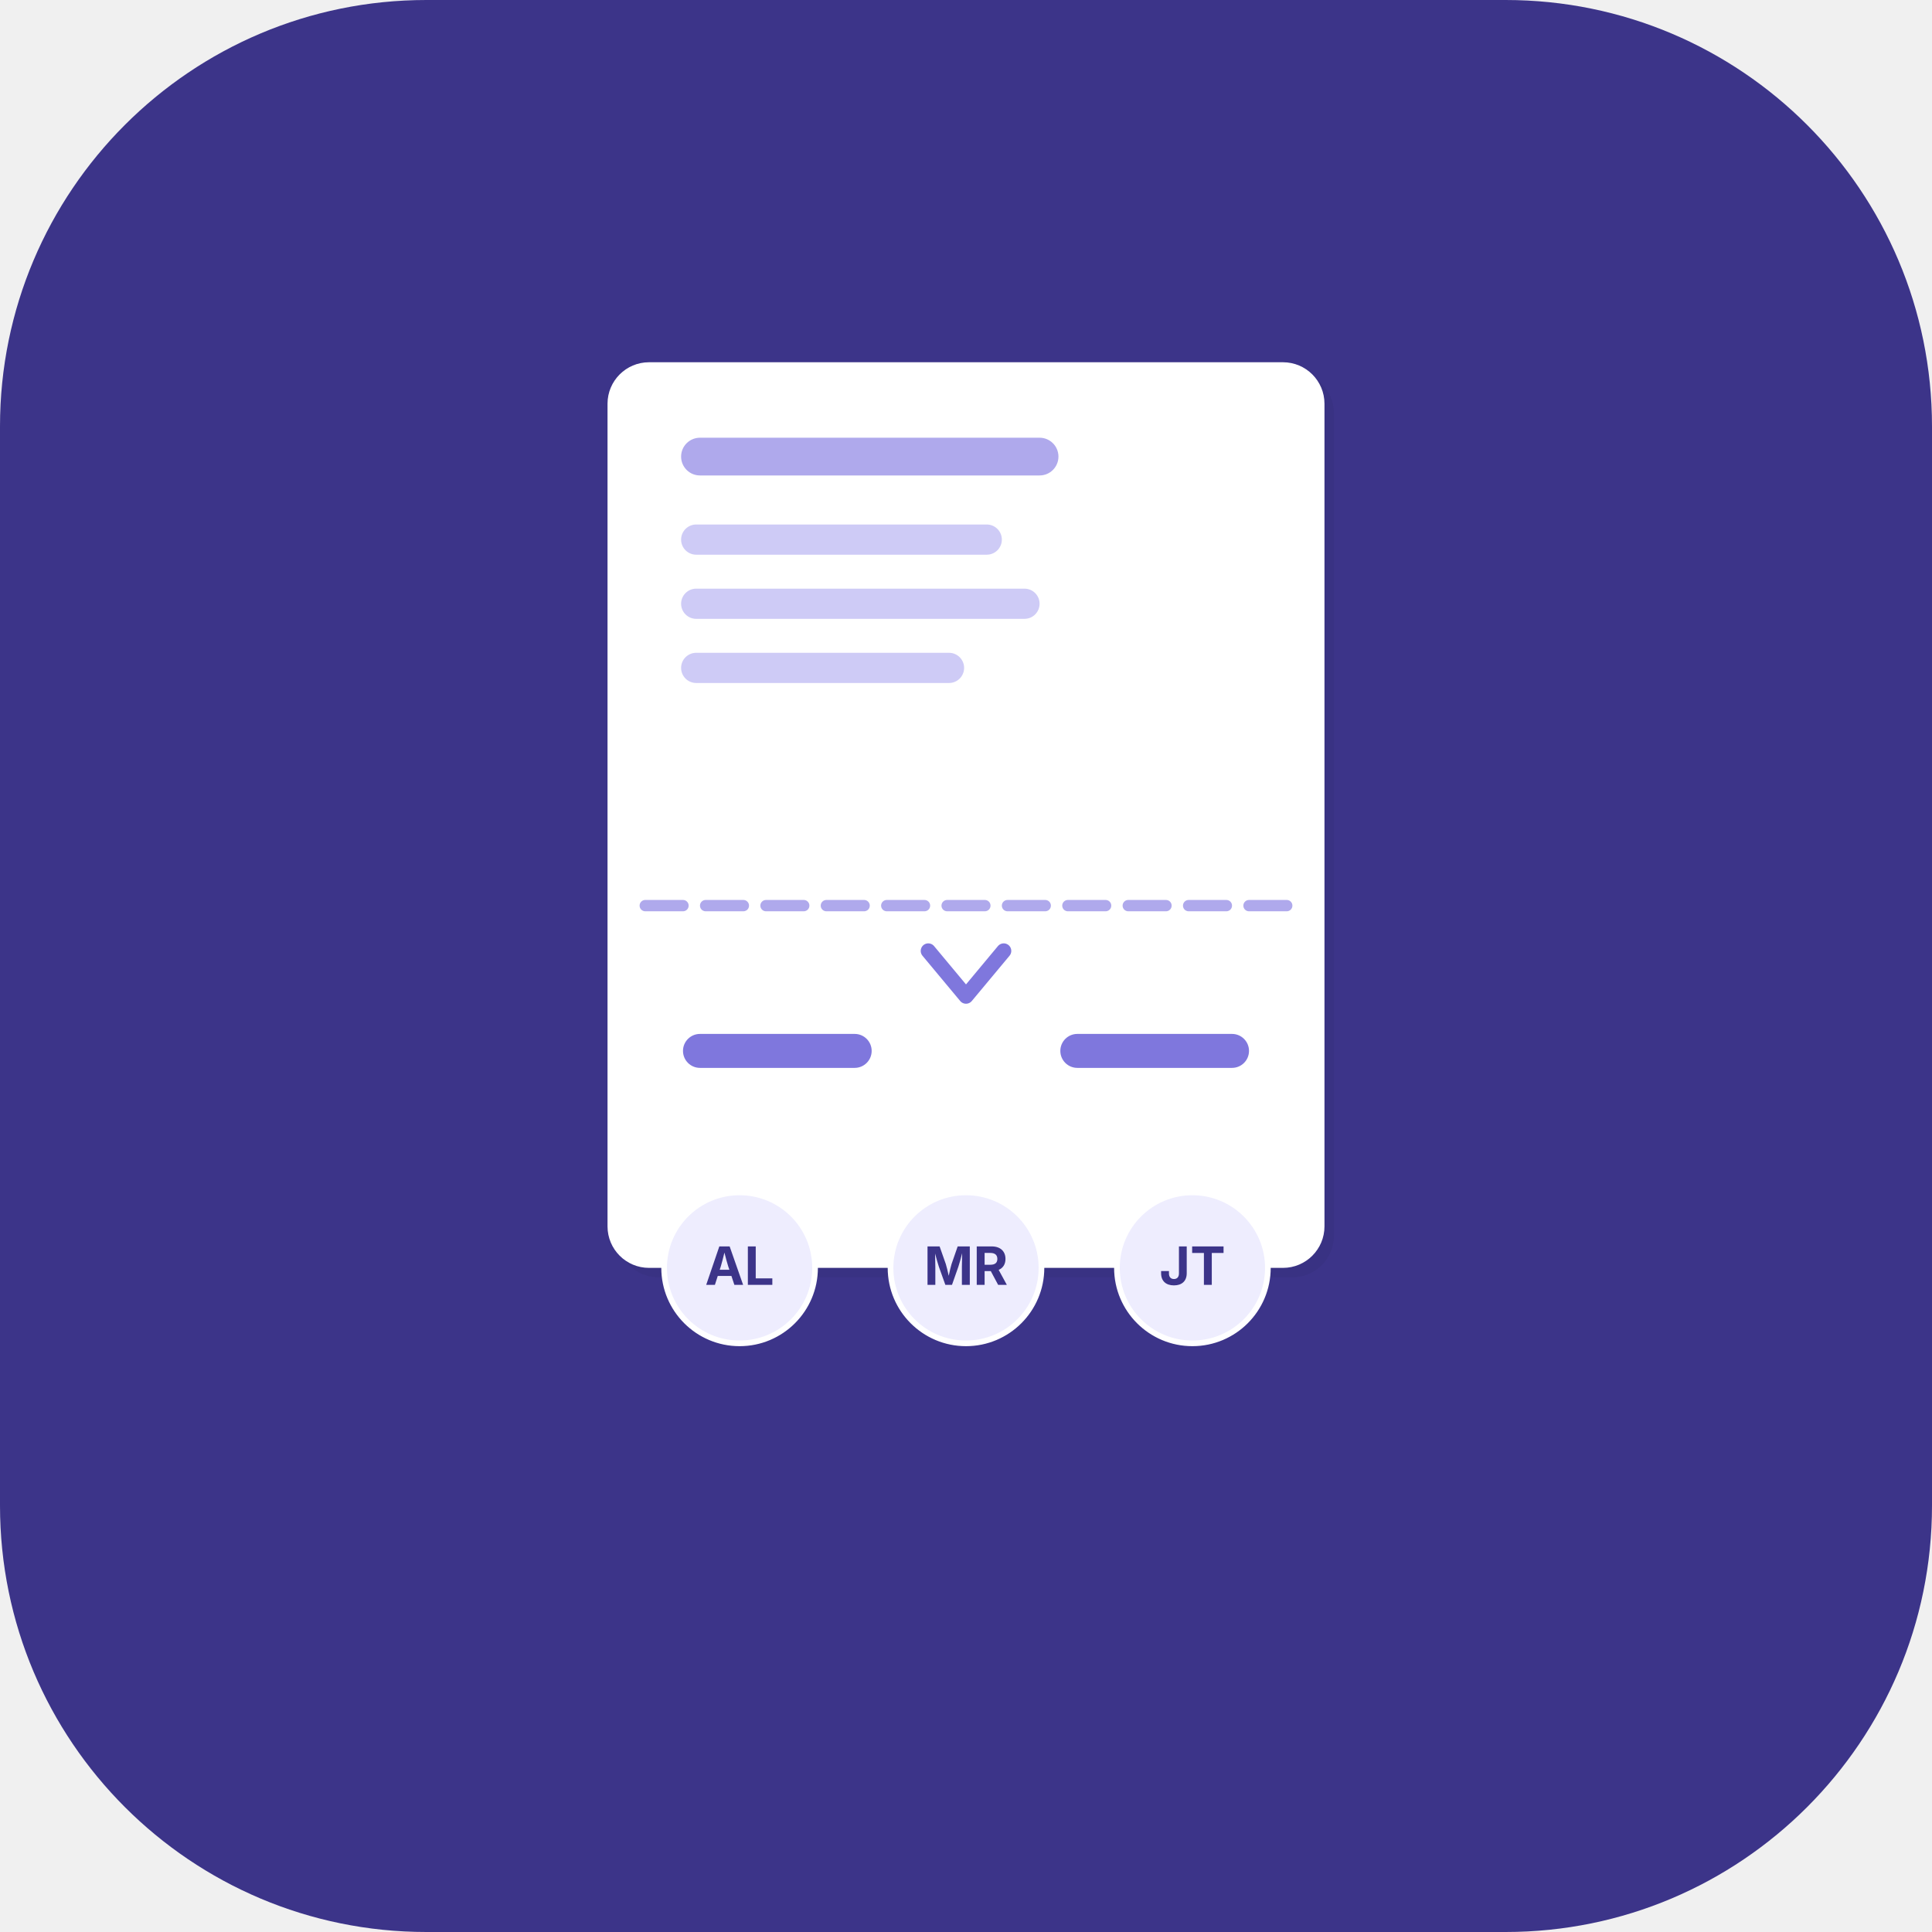
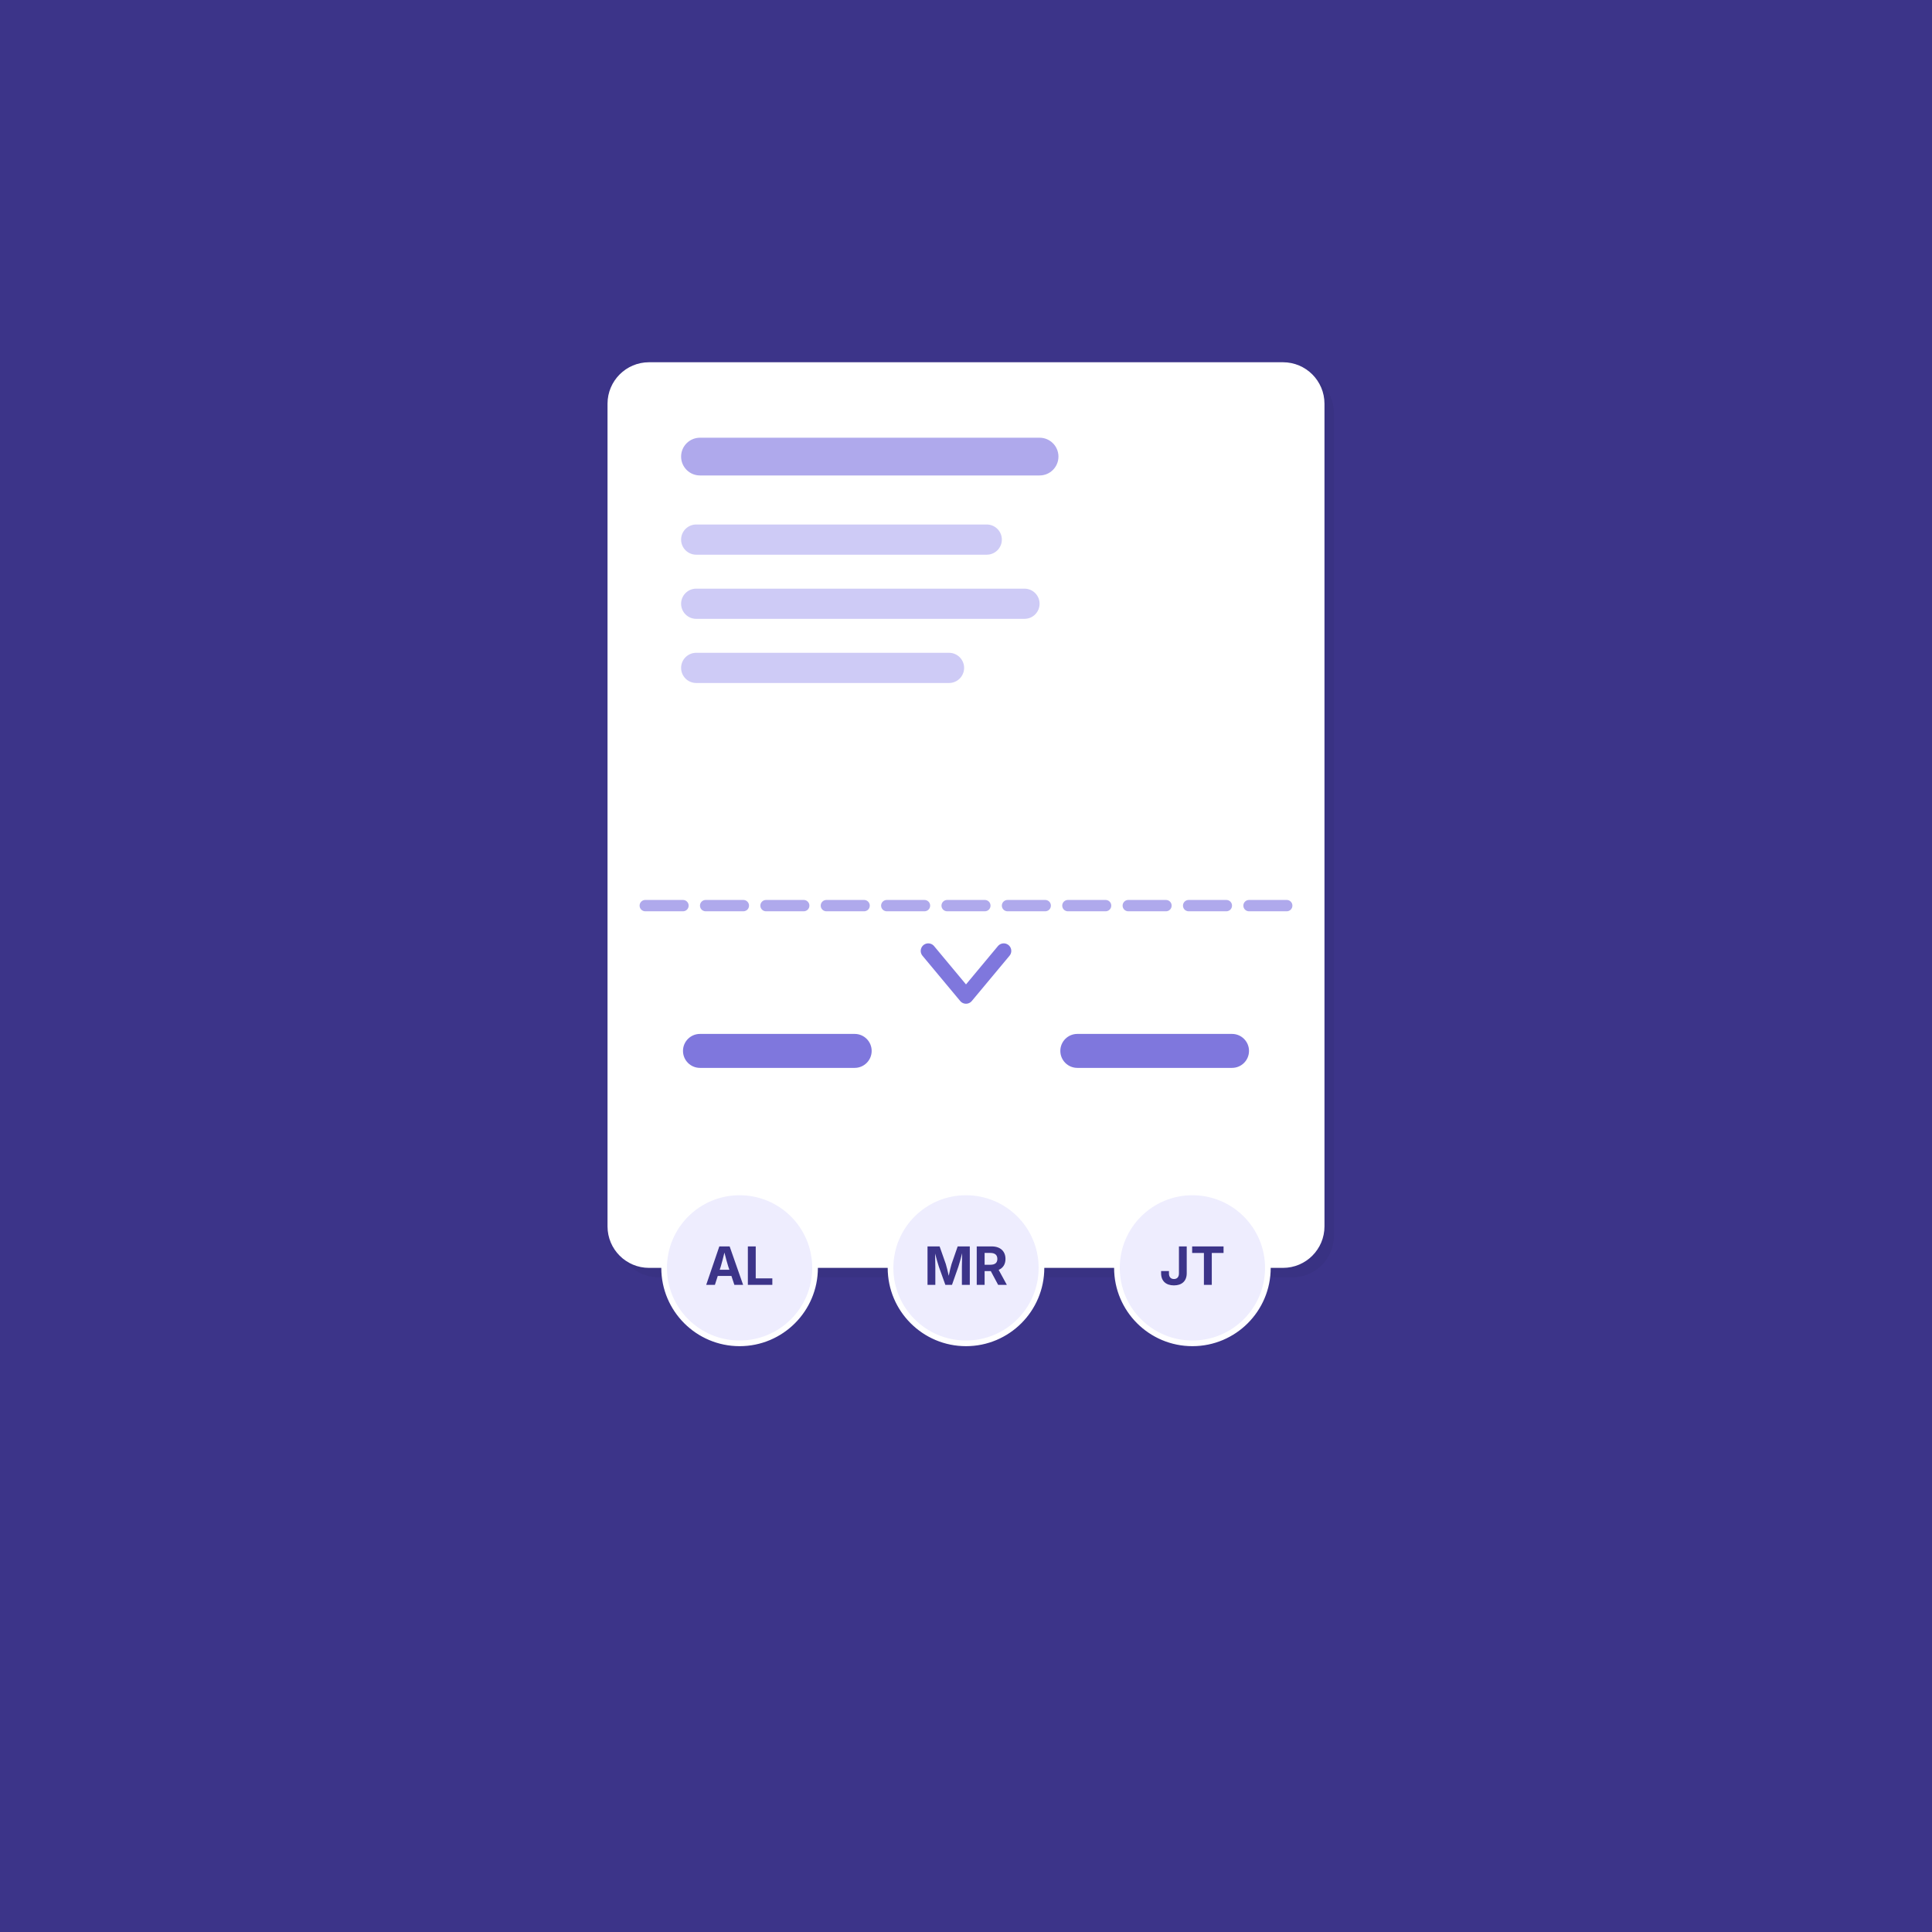
<svg xmlns="http://www.w3.org/2000/svg" width="1024" height="1024" viewBox="0 0 1024 1024">
-   <rect width="1024" height="1024" rx="226" ry="226" fill="#3C3489" />
+   <rect width="1024" height="1024" fill="#3C3489" />
  <rect x="327" y="197" width="380" height="480" rx="22" ry="22" fill="#000000" opacity="0.05" />
  <rect x="322" y="192" width="380" height="480" rx="22" ry="22" fill="#FFFFFF" />
  <rect x="361" y="232" width="200" height="20" rx="10" ry="10" fill="#AFA9EC" />
  <rect x="361" y="278" width="170" height="16" rx="8" ry="8" fill="#CECBF6" />
  <rect x="361" y="312" width="190" height="16" rx="8" ry="8" fill="#CECBF6" />
  <rect x="361" y="346" width="150" height="16" rx="8" ry="8" fill="#CECBF6" />
  <line x1="342" y1="480" x2="682" y2="480" stroke="#AFA9EC" stroke-width="6" stroke-dasharray="20 12" stroke-linecap="round" />
  <polyline points="492,504 512,528 532,504" fill="none" stroke="#7F77DD" stroke-width="8" stroke-linecap="round" stroke-linejoin="round" />
  <rect x="362" y="548" width="100" height="18" rx="9" ry="9" fill="#7F77DD" />
  <rect x="562" y="548" width="100" height="18" rx="9" ry="9" fill="#7F77DD" />
  <circle cx="392" cy="672" r="40" fill="#EEEDFE" stroke="#FFFFFF" stroke-width="3" />
  <text x="392" y="681" text-anchor="middle" font-family="SF Pro Display, -apple-system, Helvetica Neue, sans-serif" font-size="28" font-weight="700" fill="#3C3489">AL</text>
  <circle cx="512" cy="672" r="40" fill="#EEEDFE" stroke="#FFFFFF" stroke-width="3" />
  <text x="512" y="681" text-anchor="middle" font-family="SF Pro Display, -apple-system, Helvetica Neue, sans-serif" font-size="28" font-weight="700" fill="#3C3489">MR</text>
  <circle cx="632" cy="672" r="40" fill="#EEEDFE" stroke="#FFFFFF" stroke-width="3" />
  <text x="632" y="681" text-anchor="middle" font-family="SF Pro Display, -apple-system, Helvetica Neue, sans-serif" font-size="28" font-weight="700" fill="#3C3489">JT</text>
</svg>
